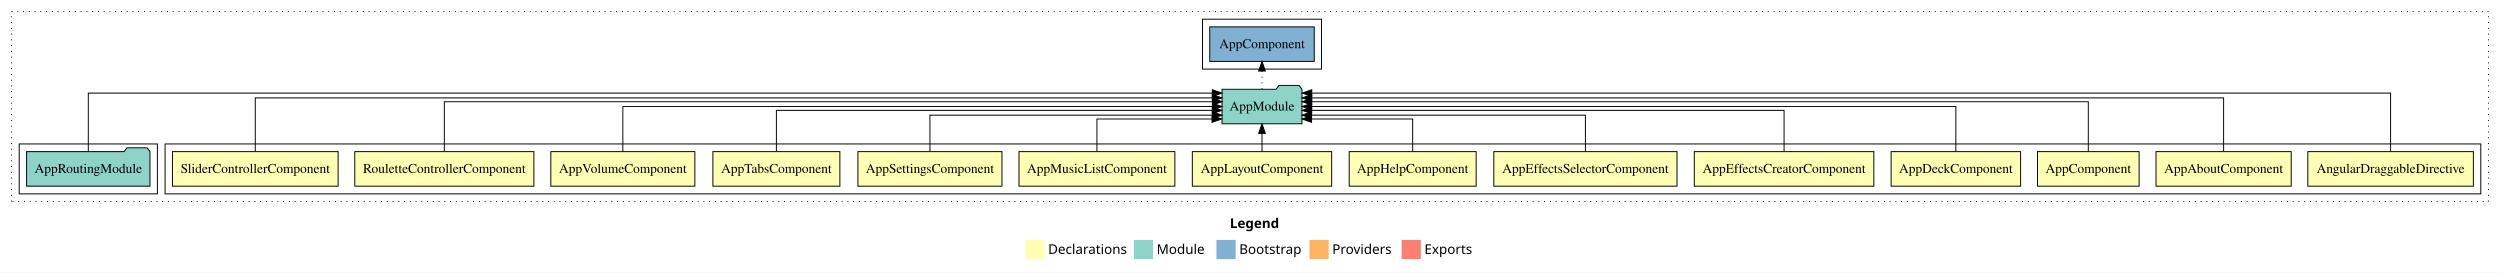
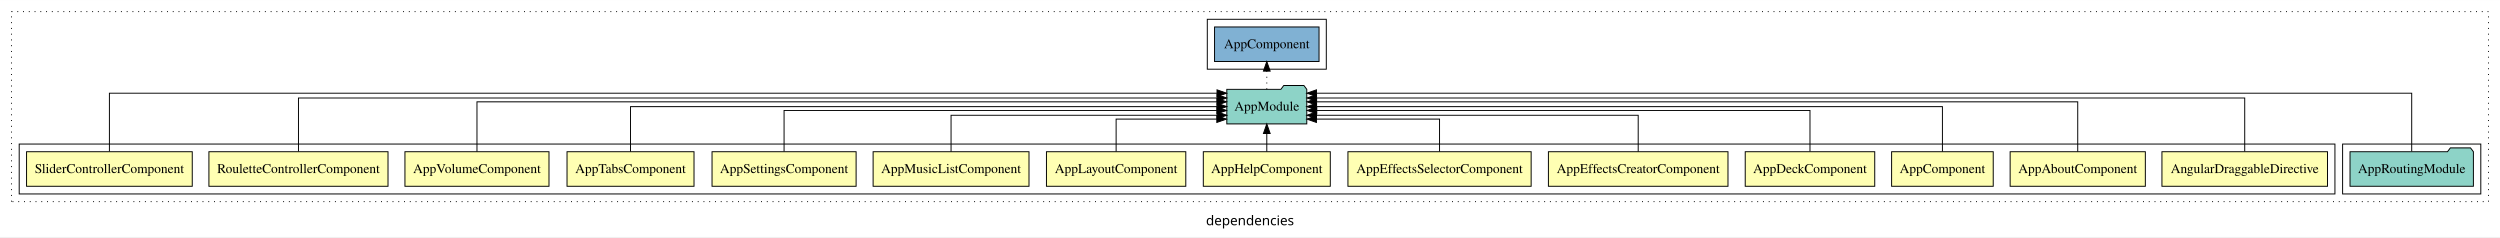
- <svg xmlns="http://www.w3.org/2000/svg" width="2605pt" height="284pt" viewBox="0.00 0.00 2605.00 284.00">
-   <g id="graph0" class="graph" transform="scale(1 1) rotate(0) translate(4 280)">
-     <polygon fill="#ffffff" stroke="transparent" points="-4,4 -4,-280 2601,-280 2601,4 -4,4" />
-     <text text-anchor="start" x="1277.509" y="-42.4" font-family="sans-serif" font-weight="bold" font-size="14.00" fill="#000000">Legend</text>
-     <polygon fill="#ffffb3" stroke="transparent" points="1064.5,-10 1064.5,-30 1084.5,-30 1084.5,-10 1064.5,-10" />
-     <text text-anchor="start" x="1088.129" y="-15.4" font-family="sans-serif" font-size="14.00" fill="#000000">  Declarations</text>
-     <polygon fill="#8dd3c7" stroke="transparent" points="1177.5,-10 1177.5,-30 1197.5,-30 1197.5,-10 1177.5,-10" />
-     <text text-anchor="start" x="1201.225" y="-15.4" font-family="sans-serif" font-size="14.00" fill="#000000">  Module</text>
-     <polygon fill="#80b1d3" stroke="transparent" points="1263.5,-10 1263.5,-30 1283.5,-30 1283.5,-10 1263.5,-10" />
-     <text text-anchor="start" x="1287.281" y="-15.4" font-family="sans-serif" font-size="14.00" fill="#000000">  Bootstrap</text>
-     <polygon fill="#fdb462" stroke="transparent" points="1360.5,-10 1360.5,-30 1380.5,-30 1380.5,-10 1360.5,-10" />
-     <text text-anchor="start" x="1384.173" y="-15.4" font-family="sans-serif" font-size="14.00" fill="#000000">  Providers</text>
-     <polygon fill="#fb8072" stroke="transparent" points="1456.5,-10 1456.5,-30 1476.5,-30 1476.5,-10 1456.5,-10" />
-     <text text-anchor="start" x="1480.226" y="-15.4" font-family="sans-serif" font-size="14.00" fill="#000000">  Exports</text>
+ <svg xmlns="http://www.w3.org/2000/svg" width="2605pt" height="247pt" viewBox="0.00 0.00 2605.00 246.80">
+   <g id="graph0" class="graph" transform="scale(1 1) rotate(0) translate(4 242.8)">
+     <polygon fill="white" stroke="transparent" points="-4,4 -4,-242.8 2601,-242.8 2601,4 -4,4" />
+     <text text-anchor="middle" x="1298.5" y="-8.2" font-family="sans-serif" font-size="14.00">dependencies</text>
    <g id="clust1" class="cluster">
-       <polygon fill="none" stroke="#000000" stroke-dasharray="1,5" points="8,-70 8,-268 2589,-268 2589,-70 8,-70" />
+       <polygon fill="none" stroke="black" stroke-dasharray="1,5" points="8,-32.8 8,-230.8 2589,-230.8 2589,-32.8 8,-32.8" />
+     </g>
+     <g id="clust17" class="cluster">
+       <polygon fill="none" stroke="black" points="2437,-40.8 2437,-92.8 2581,-92.8 2581,-40.8 2437,-40.8" />
+     </g>
+     <g id="clust19" class="cluster">
+       <polygon fill="none" stroke="black" points="1254,-170.8 1254,-222.8 1378,-222.8 1378,-170.8 1254,-170.8" />
    </g>
    <g id="clust2" class="cluster">
-       <polygon fill="none" stroke="#000000" points="168,-78 168,-130 2581,-130 2581,-78 168,-78" />
-     </g>
-     <g id="clust17" class="cluster">
-       <polygon fill="none" stroke="#000000" points="16,-78 16,-130 160,-130 160,-78 16,-78" />
-     </g>
-     <g id="clust19" class="cluster">
-       <polygon fill="none" stroke="#000000" points="1249,-208 1249,-260 1373,-260 1373,-208 1249,-208" />
+       <polygon fill="none" stroke="black" points="16,-40.8 16,-92.8 2429,-92.8 2429,-40.8 16,-40.8" />
    </g>
    <g id="node1" class="node">
-       <polygon fill="#ffffb3" stroke="#000000" points="2573.257,-122 2400.743,-122 2400.743,-86 2573.257,-86 2573.257,-122" />
-       <text text-anchor="middle" x="2487" y="-99.8" font-family="Times,serif" font-size="14.00" fill="#000000">AngularDraggableDirective</text>
+       <polygon fill="#ffffb3" stroke="black" points="2421.26,-84.8 2248.74,-84.8 2248.74,-48.8 2421.26,-48.8 2421.26,-84.8" />
+       <text text-anchor="middle" x="2335" y="-62.6" font-family="Times,serif" font-size="14.00">AngularDraggableDirective</text>
    </g>
    <g id="node15" class="node">
-       <polygon fill="#8dd3c7" stroke="#000000" points="1352.657,-187 1349.657,-191 1328.657,-191 1325.657,-187 1269.343,-187 1269.343,-151 1352.657,-151 1352.657,-187" />
-       <text text-anchor="middle" x="1311" y="-164.8" font-family="Times,serif" font-size="14.00" fill="#000000">AppModule</text>
+       <polygon fill="#8dd3c7" stroke="black" points="1357.66,-149.8 1354.66,-153.8 1333.66,-153.8 1330.66,-149.8 1274.34,-149.8 1274.34,-113.8 1357.66,-113.8 1357.66,-149.8" />
+       <text text-anchor="middle" x="1316" y="-127.6" font-family="Times,serif" font-size="14.00">AppModule</text>
    </g>
    <g id="edge1" class="edge">
-       <path fill="none" stroke="#000000" d="M2487,-122.323C2487,-145.66 2487,-183 2487,-183 2487,-183 1362.854,-183 1362.854,-183" />
-       <polygon fill="#000000" stroke="#000000" points="1362.854,-179.5 1352.854,-183 1362.854,-186.5 1362.854,-179.5" />
+       <path fill="none" stroke="black" d="M2335,-85.09C2335,-107.01 2335,-140.8 2335,-140.8 2335,-140.8 1367.85,-140.8 1367.85,-140.8" />
+       <polygon fill="black" stroke="black" points="1367.85,-137.3 1357.85,-140.8 1367.85,-144.3 1367.85,-137.3" />
    </g>
    <g id="node2" class="node">
-       <polygon fill="#ffffb3" stroke="#000000" points="2383.437,-122 2242.563,-122 2242.563,-86 2383.437,-86 2383.437,-122" />
-       <text text-anchor="middle" x="2313" y="-99.8" font-family="Times,serif" font-size="14.00" fill="#000000">AppAboutComponent</text>
+       <polygon fill="#ffffb3" stroke="black" points="2231.44,-84.8 2090.56,-84.8 2090.56,-48.8 2231.44,-48.8 2231.44,-84.8" />
+       <text text-anchor="middle" x="2161" y="-62.6" font-family="Times,serif" font-size="14.00">AppAboutComponent</text>
    </g>
    <g id="edge2" class="edge">
-       <path fill="none" stroke="#000000" d="M2313,-122.292C2313,-144.206 2313,-178 2313,-178 2313,-178 1362.779,-178 1362.779,-178" />
-       <polygon fill="#000000" stroke="#000000" points="1362.779,-174.5 1352.779,-178 1362.779,-181.5 1362.779,-174.5" />
+       <path fill="none" stroke="black" d="M2161,-84.83C2161,-105.57 2161,-136.8 2161,-136.8 2161,-136.8 1367.9,-136.8 1367.9,-136.8" />
+       <polygon fill="black" stroke="black" points="1367.9,-133.3 1357.9,-136.8 1367.9,-140.3 1367.9,-133.3" />
    </g>
    <g id="node3" class="node">
-       <polygon fill="#ffffb3" stroke="#000000" points="2224.94,-122 2119.06,-122 2119.06,-86 2224.94,-86 2224.94,-122" />
-       <text text-anchor="middle" x="2172" y="-99.8" font-family="Times,serif" font-size="14.00" fill="#000000">AppComponent</text>
+       <polygon fill="#ffffb3" stroke="black" points="2072.94,-84.8 1967.06,-84.8 1967.06,-48.8 2072.94,-48.8 2072.94,-84.8" />
+       <text text-anchor="middle" x="2020" y="-62.6" font-family="Times,serif" font-size="14.00">AppComponent</text>
    </g>
    <g id="edge3" class="edge">
-       <path fill="none" stroke="#000000" d="M2172,-122.027C2172,-142.767 2172,-174 2172,-174 2172,-174 1362.819,-174 1362.819,-174" />
-       <polygon fill="#000000" stroke="#000000" points="1362.819,-170.5 1352.819,-174 1362.819,-177.5 1362.819,-170.5" />
+       <path fill="none" stroke="black" d="M2020,-84.91C2020,-104.14 2020,-131.8 2020,-131.8 2020,-131.8 1367.67,-131.8 1367.67,-131.8" />
+       <polygon fill="black" stroke="black" points="1367.67,-128.3 1357.67,-131.8 1367.67,-135.3 1367.67,-128.3" />
    </g>
    <g id="node4" class="node">
-       <polygon fill="#ffffb3" stroke="#000000" points="2101.475,-122 1966.525,-122 1966.525,-86 2101.475,-86 2101.475,-122" />
-       <text text-anchor="middle" x="2034" y="-99.8" font-family="Times,serif" font-size="14.00" fill="#000000">AppDeckComponent</text>
+       <polygon fill="#ffffb3" stroke="black" points="1949.48,-84.8 1814.52,-84.8 1814.52,-48.8 1949.48,-48.8 1949.48,-84.8" />
+       <text text-anchor="middle" x="1882" y="-62.6" font-family="Times,serif" font-size="14.00">AppDeckComponent</text>
    </g>
    <g id="edge4" class="edge">
-       <path fill="none" stroke="#000000" d="M2034,-122.106C2034,-141.339 2034,-169 2034,-169 2034,-169 1362.732,-169 1362.732,-169" />
-       <polygon fill="#000000" stroke="#000000" points="1362.732,-165.5 1352.732,-169 1362.732,-172.5 1362.732,-165.5" />
+       <path fill="none" stroke="black" d="M1882,-85.1C1882,-103.07 1882,-127.8 1882,-127.8 1882,-127.8 1368.08,-127.8 1368.08,-127.8" />
+       <polygon fill="black" stroke="black" points="1368.08,-124.3 1358.08,-127.8 1368.08,-131.3 1368.08,-124.3" />
    </g>
    <g id="node5" class="node">
-       <polygon fill="#ffffb3" stroke="#000000" points="1948.555,-122 1761.445,-122 1761.445,-86 1948.555,-86 1948.555,-122" />
-       <text text-anchor="middle" x="1855" y="-99.8" font-family="Times,serif" font-size="14.00" fill="#000000">AppEffectsCreatorComponent</text>
+       <polygon fill="#ffffb3" stroke="black" points="1796.56,-84.8 1609.44,-84.8 1609.44,-48.8 1796.56,-48.8 1796.56,-84.8" />
+       <text text-anchor="middle" x="1703" y="-62.6" font-family="Times,serif" font-size="14.00">AppEffectsCreatorComponent</text>
    </g>
    <g id="edge5" class="edge">
-       <path fill="none" stroke="#000000" d="M1855,-122.302C1855,-140.27 1855,-165 1855,-165 1855,-165 1362.784,-165 1362.784,-165" />
-       <polygon fill="#000000" stroke="#000000" points="1362.784,-161.5 1352.784,-165 1362.783,-168.5 1362.784,-161.5" />
+       <path fill="none" stroke="black" d="M1703,-84.83C1703,-101.2 1703,-122.8 1703,-122.8 1703,-122.8 1367.78,-122.8 1367.78,-122.8" />
+       <polygon fill="black" stroke="black" points="1367.78,-119.3 1357.78,-122.8 1367.78,-126.3 1367.78,-119.3" />
    </g>
    <g id="node6" class="node">
-       <polygon fill="#ffffb3" stroke="#000000" points="1743.445,-122 1552.555,-122 1552.555,-86 1743.445,-86 1743.445,-122" />
-       <text text-anchor="middle" x="1648" y="-99.8" font-family="Times,serif" font-size="14.00" fill="#000000">AppEffectsSelectorComponent</text>
+       <polygon fill="#ffffb3" stroke="black" points="1591.45,-84.8 1400.55,-84.8 1400.55,-48.8 1591.45,-48.8 1591.45,-84.8" />
+       <text text-anchor="middle" x="1496" y="-62.6" font-family="Times,serif" font-size="14.00">AppEffectsSelectorComponent</text>
    </g>
    <g id="edge6" class="edge">
-       <path fill="none" stroke="#000000" d="M1648,-122.027C1648,-138.398 1648,-160 1648,-160 1648,-160 1362.661,-160 1362.661,-160" />
-       <polygon fill="#000000" stroke="#000000" points="1362.661,-156.5 1352.661,-160 1362.661,-163.5 1362.661,-156.5" />
+       <path fill="none" stroke="black" d="M1496,-84.99C1496,-99.98 1496,-118.8 1496,-118.8 1496,-118.8 1367.75,-118.8 1367.75,-118.8" />
+       <polygon fill="black" stroke="black" points="1367.75,-115.3 1357.75,-118.8 1367.75,-122.3 1367.75,-115.3" />
    </g>
    <g id="node7" class="node">
-       <polygon fill="#ffffb3" stroke="#000000" points="1534.151,-122 1401.849,-122 1401.849,-86 1534.151,-86 1534.151,-122" />
-       <text text-anchor="middle" x="1468" y="-99.8" font-family="Times,serif" font-size="14.00" fill="#000000">AppHelpComponent</text>
+       <polygon fill="#ffffb3" stroke="black" points="1382.16,-84.8 1249.84,-84.8 1249.84,-48.8 1382.16,-48.8 1382.16,-84.8" />
+       <text text-anchor="middle" x="1316" y="-62.6" font-family="Times,serif" font-size="14.00">AppHelpComponent</text>
    </g>
    <g id="edge7" class="edge">
-       <path fill="none" stroke="#000000" d="M1468,-122.187C1468,-137.182 1468,-156 1468,-156 1468,-156 1362.661,-156 1362.661,-156" />
-       <polygon fill="#000000" stroke="#000000" points="1362.661,-152.5 1352.661,-156 1362.661,-159.5 1362.661,-152.5" />
+       <path fill="none" stroke="black" d="M1316,-84.91C1316,-84.91 1316,-103.79 1316,-103.79" />
+       <polygon fill="black" stroke="black" points="1312.5,-103.79 1316,-113.79 1319.5,-103.79 1312.5,-103.79" />
    </g>
    <g id="node8" class="node">
-       <polygon fill="#ffffb3" stroke="#000000" points="1383.597,-122 1238.403,-122 1238.403,-86 1383.597,-86 1383.597,-122" />
-       <text text-anchor="middle" x="1311" y="-99.8" font-family="Times,serif" font-size="14.00" fill="#000000">AppLayoutComponent</text>
+       <polygon fill="#ffffb3" stroke="black" points="1231.6,-84.8 1086.4,-84.8 1086.4,-48.8 1231.6,-48.8 1231.6,-84.8" />
+       <text text-anchor="middle" x="1159" y="-62.6" font-family="Times,serif" font-size="14.00">AppLayoutComponent</text>
    </g>
    <g id="edge8" class="edge">
-       <path fill="none" stroke="#000000" d="M1311,-122.106C1311,-122.106 1311,-140.991 1311,-140.991" />
-       <polygon fill="#000000" stroke="#000000" points="1307.5,-140.991 1311,-150.991 1314.5,-140.991 1307.5,-140.991" />
+       <path fill="none" stroke="black" d="M1159,-84.99C1159,-99.98 1159,-118.8 1159,-118.8 1159,-118.8 1263.93,-118.8 1263.93,-118.8" />
+       <polygon fill="black" stroke="black" points="1263.93,-122.3 1273.93,-118.8 1263.93,-115.3 1263.93,-122.3" />
    </g>
    <g id="node9" class="node">
-       <polygon fill="#ffffb3" stroke="#000000" points="1220.212,-122 1057.788,-122 1057.788,-86 1220.212,-86 1220.212,-122" />
-       <text text-anchor="middle" x="1139" y="-99.8" font-family="Times,serif" font-size="14.00" fill="#000000">AppMusicListComponent</text>
+       <polygon fill="#ffffb3" stroke="black" points="1068.22,-84.8 905.78,-84.8 905.78,-48.8 1068.22,-48.8 1068.22,-84.8" />
+       <text text-anchor="middle" x="987" y="-62.6" font-family="Times,serif" font-size="14.00">AppMusicListComponent</text>
    </g>
    <g id="edge9" class="edge">
-       <path fill="none" stroke="#000000" d="M1139,-122.187C1139,-137.182 1139,-156 1139,-156 1139,-156 1258.924,-156 1258.924,-156" />
-       <polygon fill="#000000" stroke="#000000" points="1258.924,-159.5 1268.924,-156 1258.924,-152.5 1258.924,-159.5" />
+       <path fill="none" stroke="black" d="M987,-84.83C987,-101.2 987,-122.8 987,-122.8 987,-122.8 1264.33,-122.8 1264.33,-122.8" />
+       <polygon fill="black" stroke="black" points="1264.33,-126.3 1274.33,-122.8 1264.33,-119.3 1264.33,-126.3" />
    </g>
    <g id="node10" class="node">
-       <polygon fill="#ffffb3" stroke="#000000" points="1040.053,-122 889.947,-122 889.947,-86 1040.053,-86 1040.053,-122" />
-       <text text-anchor="middle" x="965" y="-99.8" font-family="Times,serif" font-size="14.00" fill="#000000">AppSettingsComponent</text>
+       <polygon fill="#ffffb3" stroke="black" points="888.06,-84.8 737.94,-84.8 737.94,-48.8 888.06,-48.8 888.06,-84.8" />
+       <text text-anchor="middle" x="813" y="-62.6" font-family="Times,serif" font-size="14.00">AppSettingsComponent</text>
    </g>
    <g id="edge10" class="edge">
-       <path fill="none" stroke="#000000" d="M965,-122.027C965,-138.398 965,-160 965,-160 965,-160 1259.264,-160 1259.264,-160" />
-       <polygon fill="#000000" stroke="#000000" points="1259.264,-163.5 1269.264,-160 1259.264,-156.5 1259.264,-163.5" />
+       <path fill="none" stroke="black" d="M813,-85.1C813,-103.07 813,-127.8 813,-127.8 813,-127.8 1263.98,-127.8 1263.98,-127.8" />
+       <polygon fill="black" stroke="black" points="1263.98,-131.3 1273.98,-127.8 1263.98,-124.3 1263.98,-131.3" />
    </g>
    <g id="node11" class="node">
-       <polygon fill="#ffffb3" stroke="#000000" points="871.151,-122 738.849,-122 738.849,-86 871.151,-86 871.151,-122" />
-       <text text-anchor="middle" x="805" y="-99.8" font-family="Times,serif" font-size="14.00" fill="#000000">AppTabsComponent</text>
+       <polygon fill="#ffffb3" stroke="black" points="719.16,-84.8 586.84,-84.8 586.84,-48.8 719.16,-48.8 719.16,-84.8" />
+       <text text-anchor="middle" x="653" y="-62.6" font-family="Times,serif" font-size="14.00">AppTabsComponent</text>
    </g>
    <g id="edge11" class="edge">
-       <path fill="none" stroke="#000000" d="M805,-122.302C805,-140.27 805,-165 805,-165 805,-165 1259.161,-165 1259.161,-165" />
-       <polygon fill="#000000" stroke="#000000" points="1259.161,-168.5 1269.161,-165 1259.161,-161.5 1259.161,-168.5" />
+       <path fill="none" stroke="black" d="M653,-84.91C653,-104.14 653,-131.8 653,-131.8 653,-131.8 1264.28,-131.8 1264.28,-131.8" />
+       <polygon fill="black" stroke="black" points="1264.28,-135.3 1274.28,-131.8 1264.28,-128.3 1264.28,-135.3" />
    </g>
    <g id="node12" class="node">
-       <polygon fill="#ffffb3" stroke="#000000" points="720.042,-122 569.958,-122 569.958,-86 720.042,-86 720.042,-122" />
-       <text text-anchor="middle" x="645" y="-99.8" font-family="Times,serif" font-size="14.00" fill="#000000">AppVolumeComponent</text>
+       <polygon fill="#ffffb3" stroke="black" points="568.05,-84.8 417.95,-84.8 417.95,-48.8 568.05,-48.8 568.05,-84.8" />
+       <text text-anchor="middle" x="493" y="-62.6" font-family="Times,serif" font-size="14.00">AppVolumeComponent</text>
    </g>
    <g id="edge12" class="edge">
-       <path fill="none" stroke="#000000" d="M645,-122.106C645,-141.339 645,-169 645,-169 645,-169 1259.339,-169 1259.339,-169" />
-       <polygon fill="#000000" stroke="#000000" points="1259.339,-172.5 1269.339,-169 1259.339,-165.5 1259.339,-172.5" />
+       <path fill="none" stroke="black" d="M493,-84.83C493,-105.57 493,-136.8 493,-136.8 493,-136.8 1264.06,-136.8 1264.06,-136.8" />
+       <polygon fill="black" stroke="black" points="1264.06,-140.3 1274.06,-136.8 1264.06,-133.3 1264.06,-140.3" />
    </g>
    <g id="node13" class="node">
-       <polygon fill="#ffffb3" stroke="#000000" points="552.314,-122 365.685,-122 365.685,-86 552.314,-86 552.314,-122" />
-       <text text-anchor="middle" x="459" y="-99.8" font-family="Times,serif" font-size="14.00" fill="#000000">RouletteControllerComponent</text>
+       <polygon fill="#ffffb3" stroke="black" points="400.31,-84.8 213.69,-84.8 213.69,-48.8 400.31,-48.8 400.31,-84.8" />
+       <text text-anchor="middle" x="307" y="-62.6" font-family="Times,serif" font-size="14.00">RouletteControllerComponent</text>
    </g>
    <g id="edge13" class="edge">
-       <path fill="none" stroke="#000000" d="M459,-122.027C459,-142.767 459,-174 459,-174 459,-174 1259.33,-174 1259.33,-174" />
-       <polygon fill="#000000" stroke="#000000" points="1259.33,-177.5 1269.33,-174 1259.33,-170.5 1259.33,-177.5" />
+       <path fill="none" stroke="black" d="M307,-85.09C307,-107.01 307,-140.8 307,-140.8 307,-140.8 1264.25,-140.8 1264.25,-140.8" />
+       <polygon fill="black" stroke="black" points="1264.25,-144.3 1274.25,-140.8 1264.25,-137.3 1264.25,-144.3" />
    </g>
    <g id="node14" class="node">
-       <polygon fill="#ffffb3" stroke="#000000" points="348.316,-122 175.684,-122 175.684,-86 348.316,-86 348.316,-122" />
-       <text text-anchor="middle" x="262" y="-99.8" font-family="Times,serif" font-size="14.00" fill="#000000">SliderControllerComponent</text>
+       <polygon fill="#ffffb3" stroke="black" points="196.32,-84.8 23.68,-84.8 23.68,-48.8 196.32,-48.8 196.32,-84.8" />
+       <text text-anchor="middle" x="110" y="-62.6" font-family="Times,serif" font-size="14.00">SliderControllerComponent</text>
    </g>
    <g id="edge14" class="edge">
-       <path fill="none" stroke="#000000" d="M262,-122.292C262,-144.206 262,-178 262,-178 262,-178 1259.231,-178 1259.231,-178" />
-       <polygon fill="#000000" stroke="#000000" points="1259.231,-181.5 1269.231,-178 1259.231,-174.5 1259.231,-181.5" />
+       <path fill="none" stroke="black" d="M110,-85.12C110,-108.46 110,-145.8 110,-145.8 110,-145.8 1264.14,-145.8 1264.14,-145.8" />
+       <polygon fill="black" stroke="black" points="1264.14,-149.3 1274.14,-145.8 1264.14,-142.3 1264.14,-149.3" />
    </g>
    <g id="node17" class="node">
-       <polygon fill="#80b1d3" stroke="#000000" points="1365.439,-252 1256.561,-252 1256.561,-216 1365.439,-216 1365.439,-252" />
-       <text text-anchor="middle" x="1311" y="-229.8" font-family="Times,serif" font-size="14.00" fill="#000000">AppComponent </text>
+       <polygon fill="#80b1d3" stroke="black" points="1370.44,-214.8 1261.56,-214.8 1261.56,-178.8 1370.44,-178.8 1370.44,-214.8" />
+       <text text-anchor="middle" x="1316" y="-192.6" font-family="Times,serif" font-size="14.00">AppComponent </text>
    </g>
    <g id="edge16" class="edge">
-       <path fill="none" stroke="#000000" stroke-dasharray="1,5" d="M1311,-187.106C1311,-187.106 1311,-205.991 1311,-205.991" />
-       <polygon fill="#000000" stroke="#000000" points="1307.5,-205.991 1311,-215.991 1314.5,-205.991 1307.5,-205.991" />
+       <path fill="none" stroke="black" stroke-dasharray="1,5" d="M1316,-149.91C1316,-149.91 1316,-168.79 1316,-168.79" />
+       <polygon fill="black" stroke="black" points="1312.5,-168.79 1316,-178.79 1319.5,-168.79 1312.5,-168.79" />
    </g>
    <g id="node16" class="node">
-       <polygon fill="#8dd3c7" stroke="#000000" points="152.274,-122 149.274,-126 128.274,-126 125.274,-122 23.726,-122 23.726,-86 152.274,-86 152.274,-122" />
-       <text text-anchor="middle" x="88" y="-99.8" font-family="Times,serif" font-size="14.00" fill="#000000">AppRoutingModule</text>
+       <polygon fill="#8dd3c7" stroke="black" points="2573.28,-84.8 2570.28,-88.8 2549.28,-88.8 2546.28,-84.8 2444.72,-84.8 2444.72,-48.8 2573.28,-48.8 2573.28,-84.8" />
+       <text text-anchor="middle" x="2509" y="-62.6" font-family="Times,serif" font-size="14.00">AppRoutingModule</text>
    </g>
    <g id="edge15" class="edge">
-       <path fill="none" stroke="#000000" d="M88,-122.323C88,-145.66 88,-183 88,-183 88,-183 1259.255,-183 1259.255,-183" />
-       <polygon fill="#000000" stroke="#000000" points="1259.255,-186.5 1269.255,-183 1259.255,-179.5 1259.255,-186.5" />
+       <path fill="none" stroke="black" d="M2509,-85.12C2509,-108.46 2509,-145.8 2509,-145.8 2509,-145.8 1367.76,-145.8 1367.76,-145.8" />
+       <polygon fill="black" stroke="black" points="1367.76,-142.3 1357.76,-145.8 1367.76,-149.3 1367.76,-142.3" />
    </g>
  </g>
</svg>
